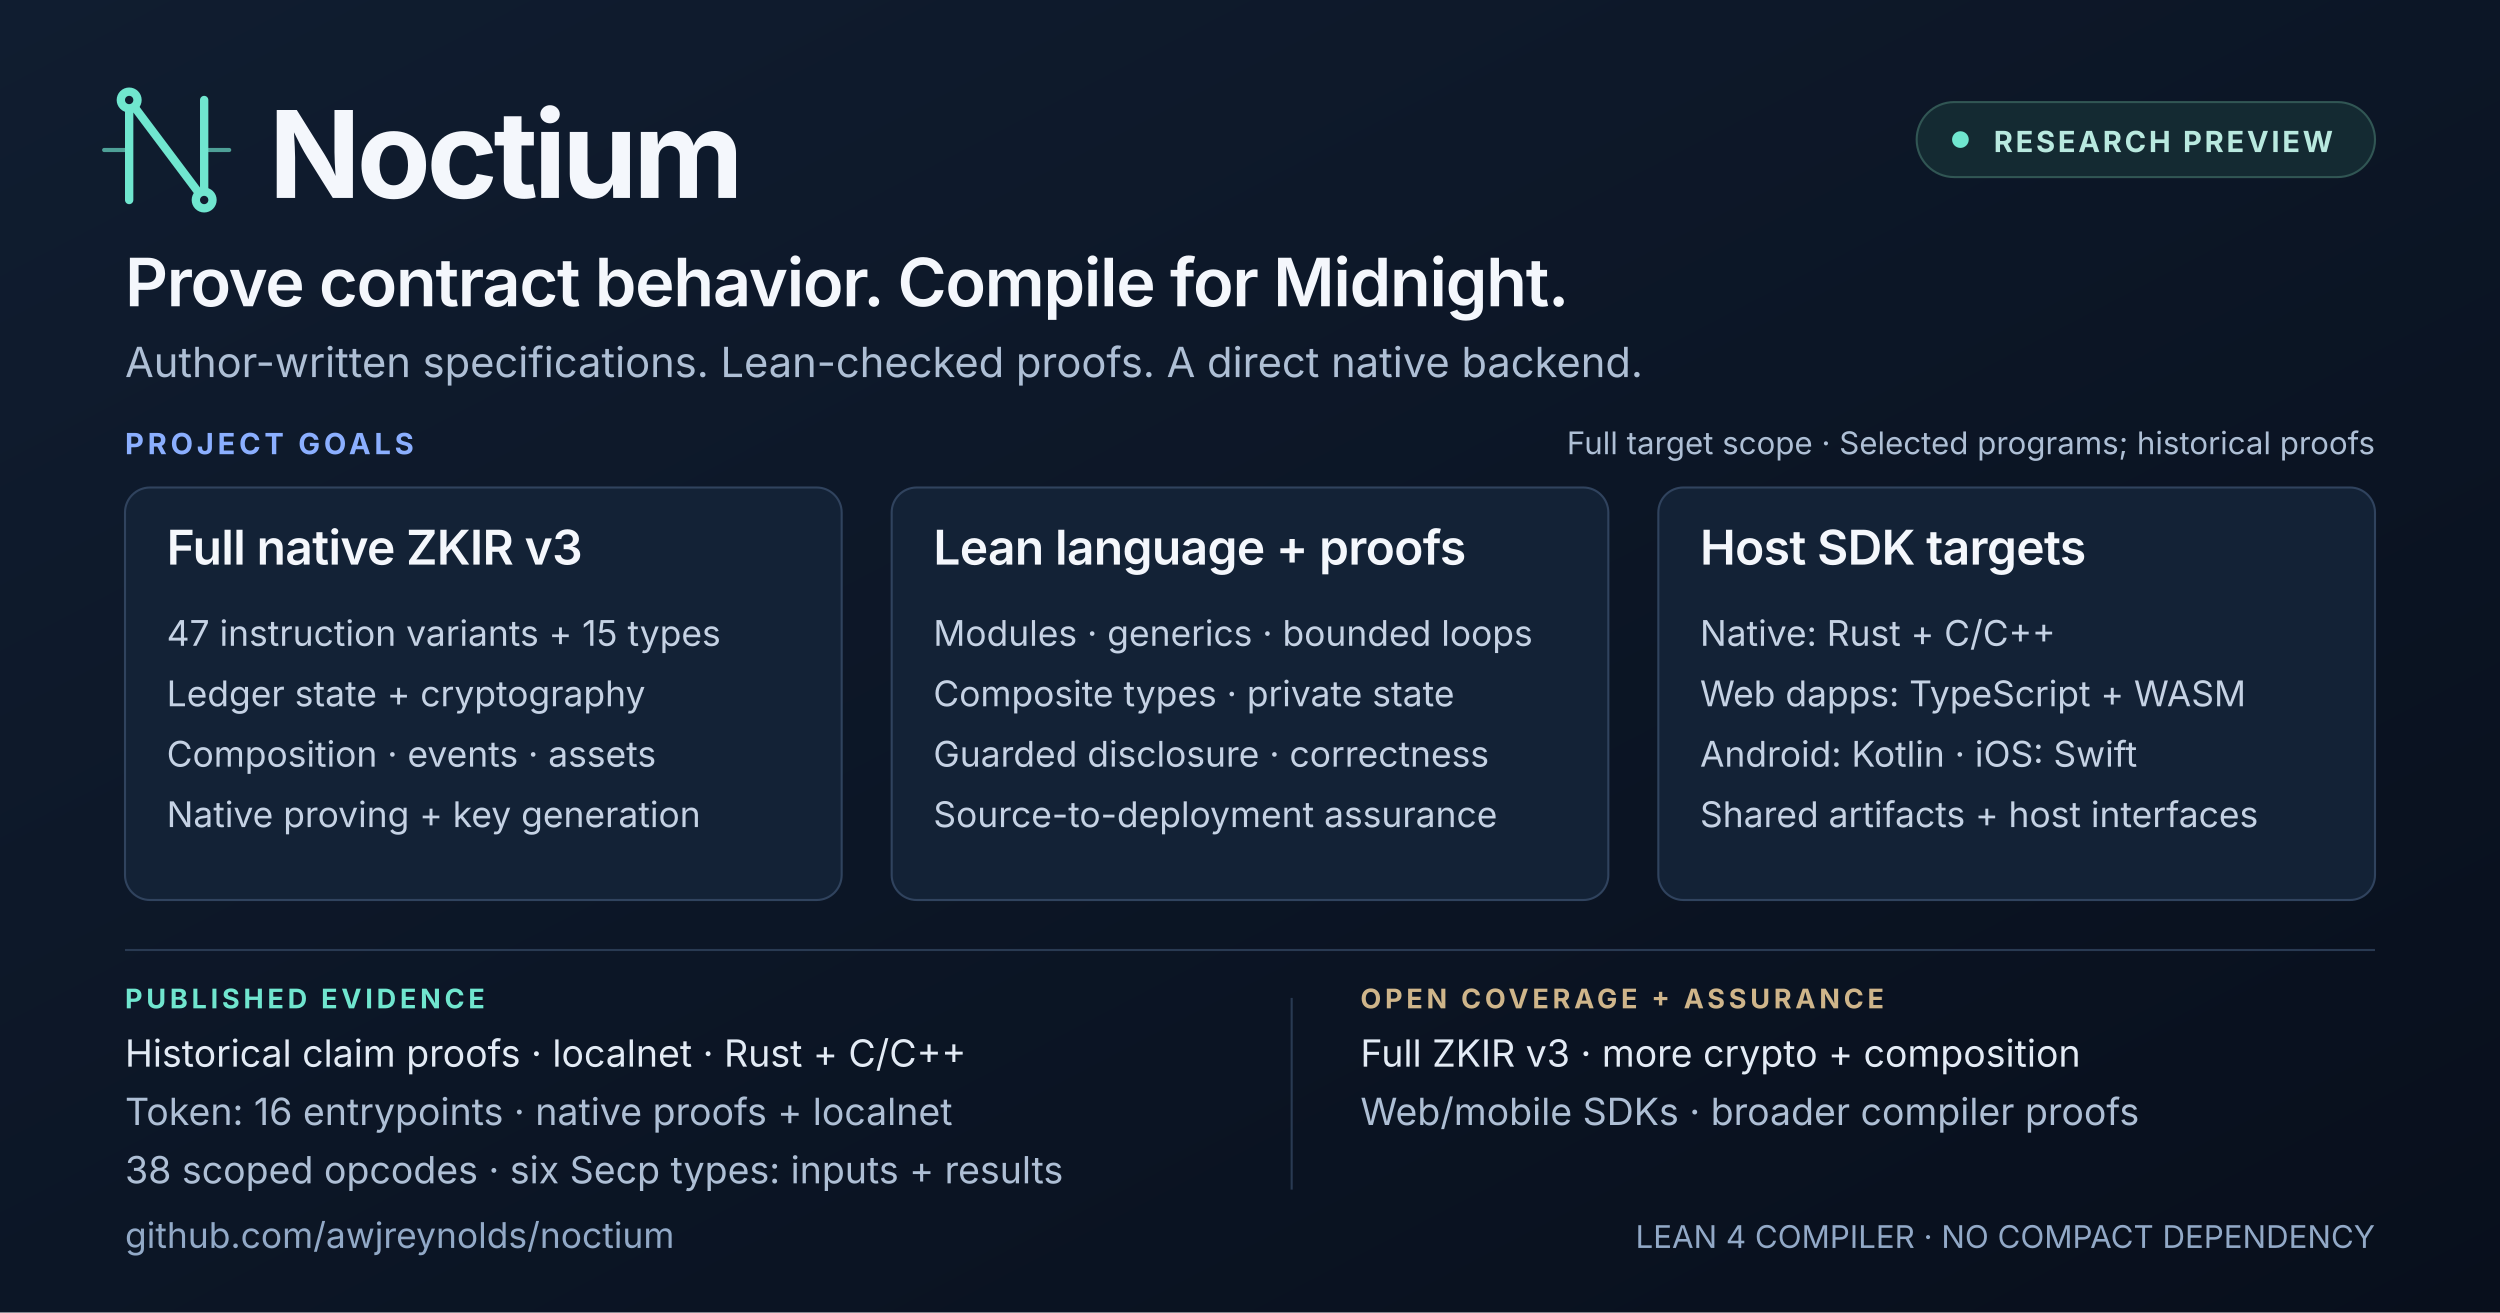
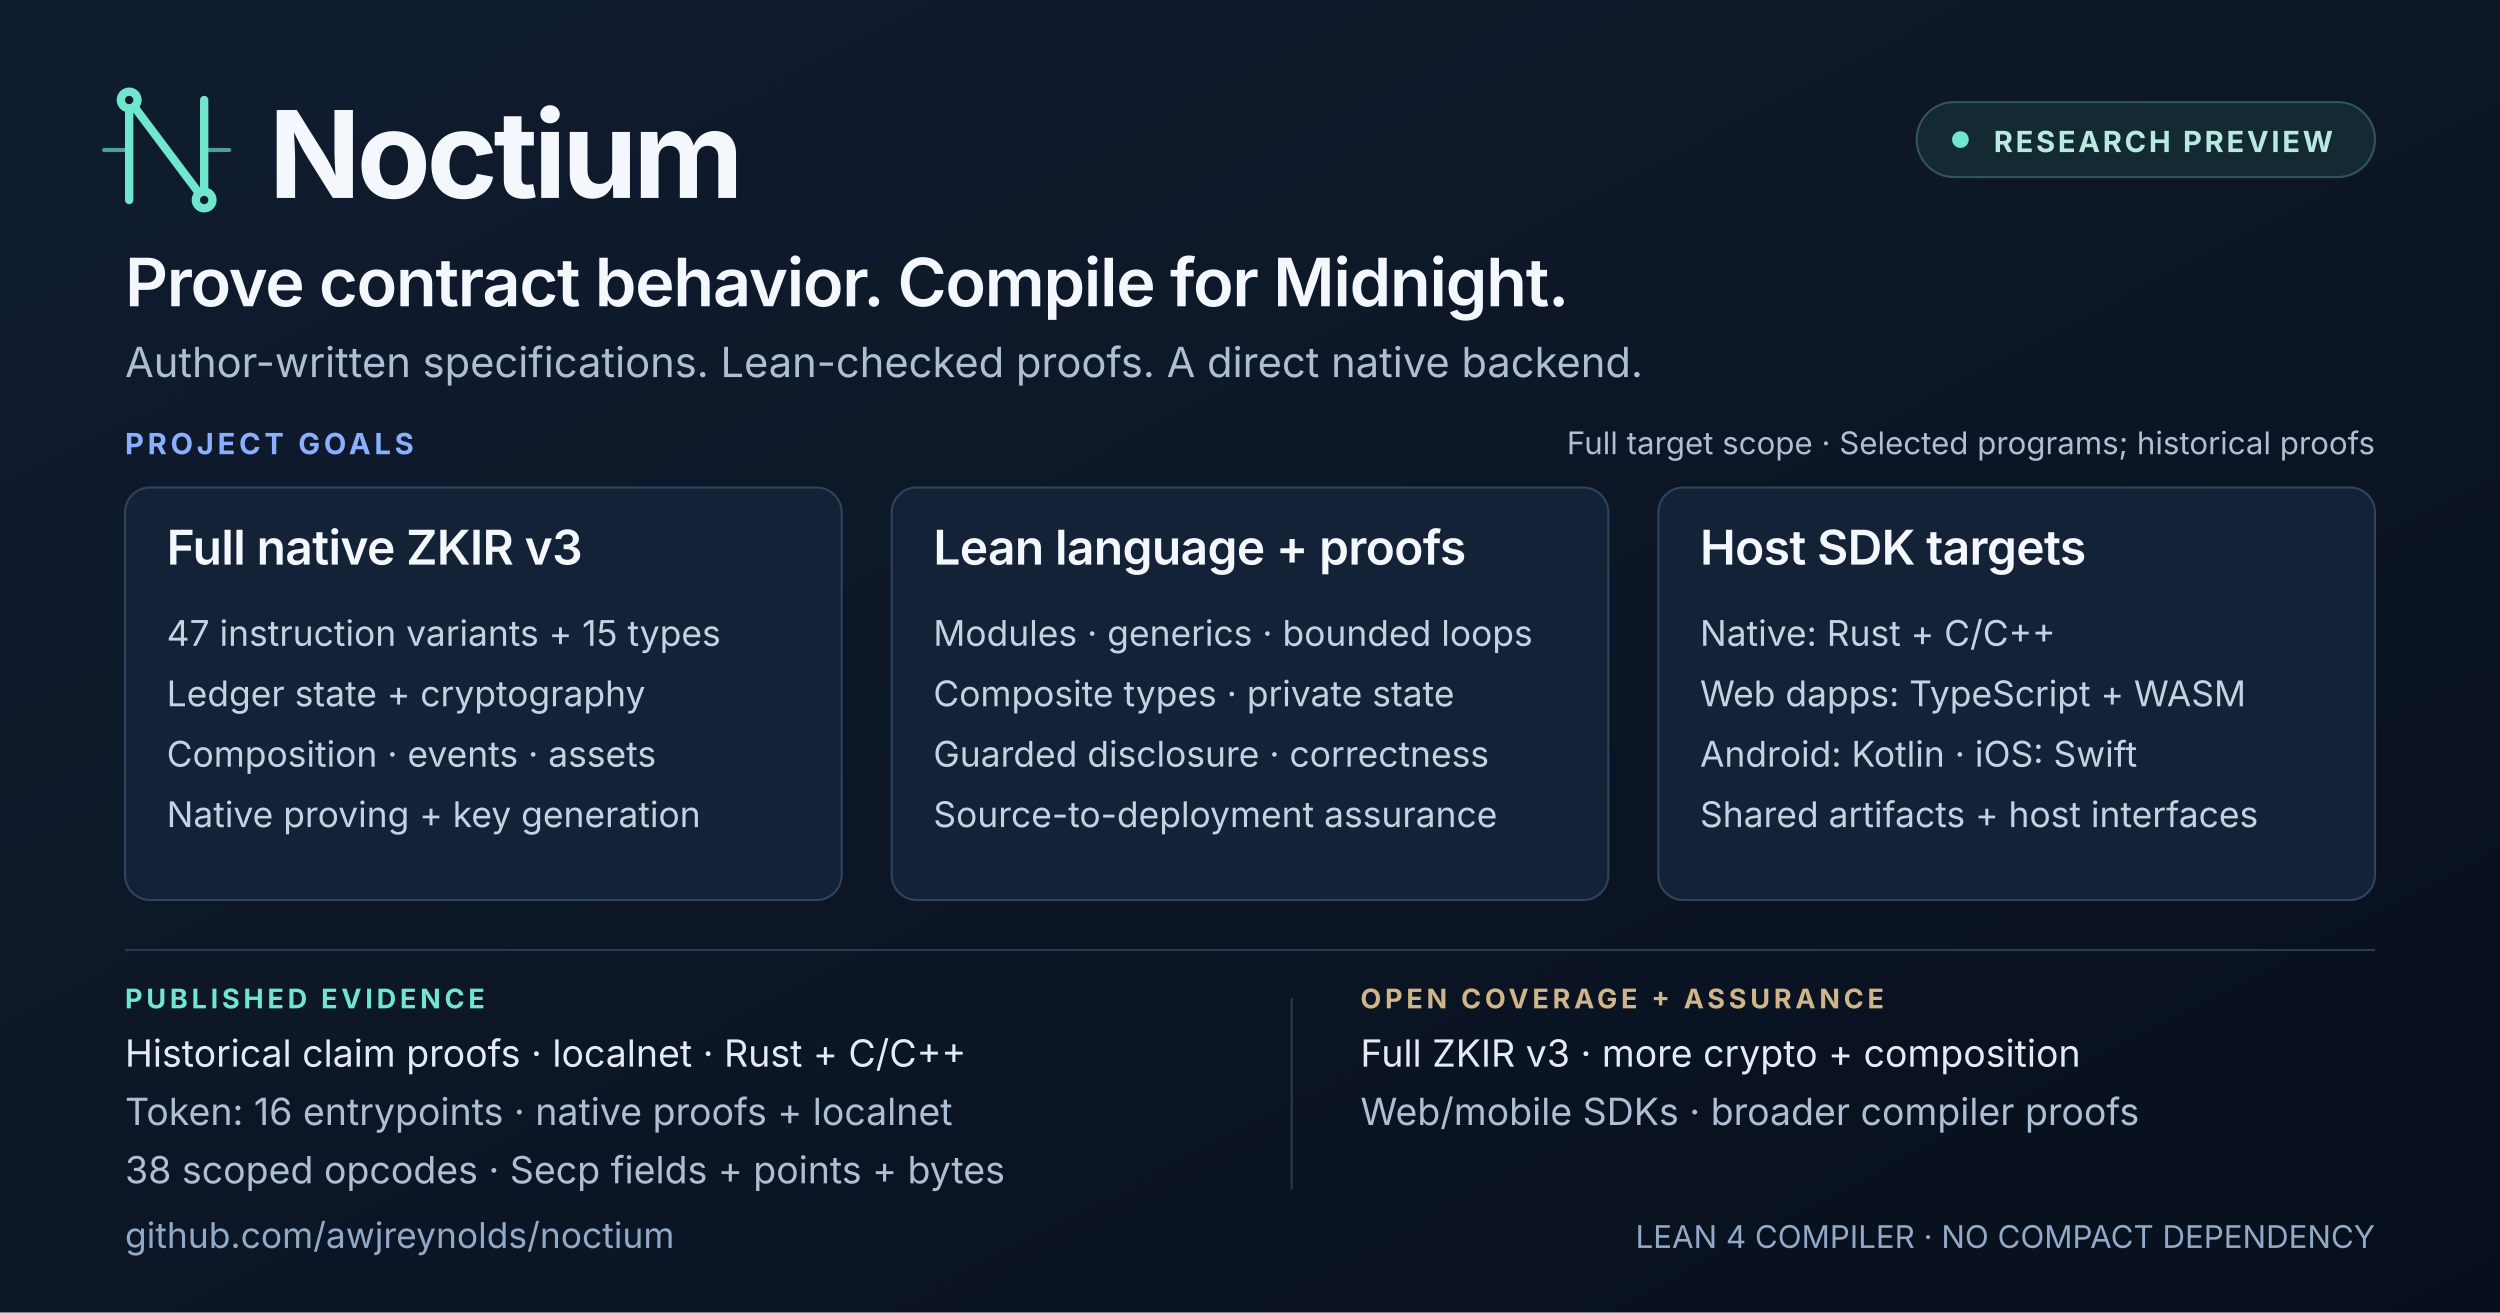
<svg xmlns="http://www.w3.org/2000/svg" width="1200" height="630" viewBox="0 0 1200 630" role="img" aria-labelledby="title description">
  <defs>
    <linearGradient id="background" x1="0" y1="0" x2="1" y2="1">
      <stop offset="0" stop-color="#101D30" />
      <stop offset="1" stop-color="#080F1C" />
    </linearGradient>
    <linearGradient id="accent" x1="0" y1="0" x2="1" y2="0">
      <stop offset="0" stop-color="#70E6CF" />
      <stop offset="1" stop-color="#8BAFFF" />
    </linearGradient>
  </defs>
  <rect width="1200" height="630" fill="url(#background)" />
  <path d="M0 2H1200" stroke="url(#accent)" stroke-width="4" />
  <g stroke="#70E6CF" stroke-width="4" fill="none" stroke-linecap="round" stroke-linejoin="round">
    <path d="M62 96V48L98 96V48" />
    <path d="M50 72H62M98 72H110" stroke-width="2" opacity="0.65" />
    <circle cx="62" cy="48" r="4" fill="#101D30" />
    <circle cx="98" cy="96" r="4" fill="#101D30" />
  </g>
  <g font-family="Inter, Arial, Helvetica, sans-serif">
    <text x="129" y="95" fill="#F4F7FC" font-size="58" font-weight="700" letter-spacing="-2">Noctium</text>
    <rect x="920" y="49" width="220" height="36" rx="18" fill="#142A32" stroke="#315654" />
    <circle cx="941" cy="67" r="4" fill="#70E6CF" />
    <text x="957" y="73" fill="#B9E9DF" font-size="14" font-weight="700" letter-spacing="1.3">RESEARCH PREVIEW</text>
    <text x="60" y="147" fill="#F4F7FC" font-size="32" font-weight="600" letter-spacing="-0.6">Prove contract behavior. Compile for Midnight.</text>
    <text x="60" y="181" fill="#AEBFD5" font-size="20">Author-written specifications. Lean-checked proofs. A direct native backend.</text>
    <text x="60" y="218" fill="#8BAFFF" font-size="14" font-weight="700" letter-spacing="1.8">PROJECT GOALS</text>
    <text x="1140" y="218" fill="#AEBFD5" font-size="15" text-anchor="end">Full target scope · Selected programs; historical proofs</text>
    <g fill="#132236" stroke="#30435E">
      <rect x="60" y="234" width="344" height="198" rx="12" />
      <rect x="428" y="234" width="344" height="198" rx="12" />
      <rect x="796" y="234" width="344" height="198" rx="12" />
    </g>
    <g fill="#F4F7FC" font-size="23" font-weight="600" letter-spacing="-0.3">
      <text x="80" y="271">Full native ZKIR v3</text>
      <text x="448" y="271">Lean language + proofs</text>
      <text x="816" y="271">Host SDK targets</text>
    </g>
    <g fill="#C5D2E4" font-size="17">
      <text x="80" y="310">47 instruction variants + 15 types</text>
      <text x="80" y="339">Ledger state + cryptography</text>
      <text x="80" y="368">Composition · events · assets</text>
      <text x="80" y="397">Native proving + key generation</text>
      <text x="448" y="310">Modules · generics · bounded loops</text>
      <text x="448" y="339">Composite types · private state</text>
      <text x="448" y="368">Guarded disclosure · correctness</text>
      <text x="448" y="397">Source-to-deployment assurance</text>
      <text x="816" y="310">Native: Rust + C/C++</text>
      <text x="816" y="339">Web dapps: TypeScript + WASM</text>
      <text x="816" y="368">Android: Kotlin · iOS: Swift</text>
      <text x="816" y="397">Shared artifacts + host interfaces</text>
    </g>
    <path d="M60 456H1140" stroke="#293A52" />
    <text x="60" y="484" fill="#70E6CF" font-size="13" font-weight="700" letter-spacing="1.8">PUBLISHED EVIDENCE</text>
    <text x="60" y="512" fill="#E3EBF5" font-size="18">Historical claim proofs · localnet · Rust + C/C++</text>
    <text x="60" y="540" fill="#AEBFD5" font-size="18">Token: 16 entrypoints · native proofs + localnet</text>
-     <text x="60" y="568" fill="#AEBFD5" font-size="18">38 scoped opcodes · six Secp types: inputs + results</text>
+     <text x="60" y="568" fill="#AEBFD5" font-size="18">38 scoped opcodes · Secp fields + points + bytes</text>
    <path d="M620 479V571" stroke="#293A52" />
    <text x="653" y="484" fill="#CFB58A" font-size="13" font-weight="700" letter-spacing="1.8">OPEN COVERAGE + ASSURANCE</text>
    <text x="653" y="512" fill="#E3EBF5" font-size="18">Full ZKIR v3 · more crypto + composition</text>
    <text x="653" y="540" fill="#AEBFD5" font-size="18">Web/mobile SDKs · broader compiler proofs</text>
    <text x="60" y="599" fill="#92A9C7" font-size="17">github.com/awjreynolds/noctium</text>
    <text x="1140" y="599" fill="#92A9C7" font-size="15" text-anchor="end">LEAN 4 COMPILER · NO COMPACT DEPENDENCY</text>
  </g>
</svg>
